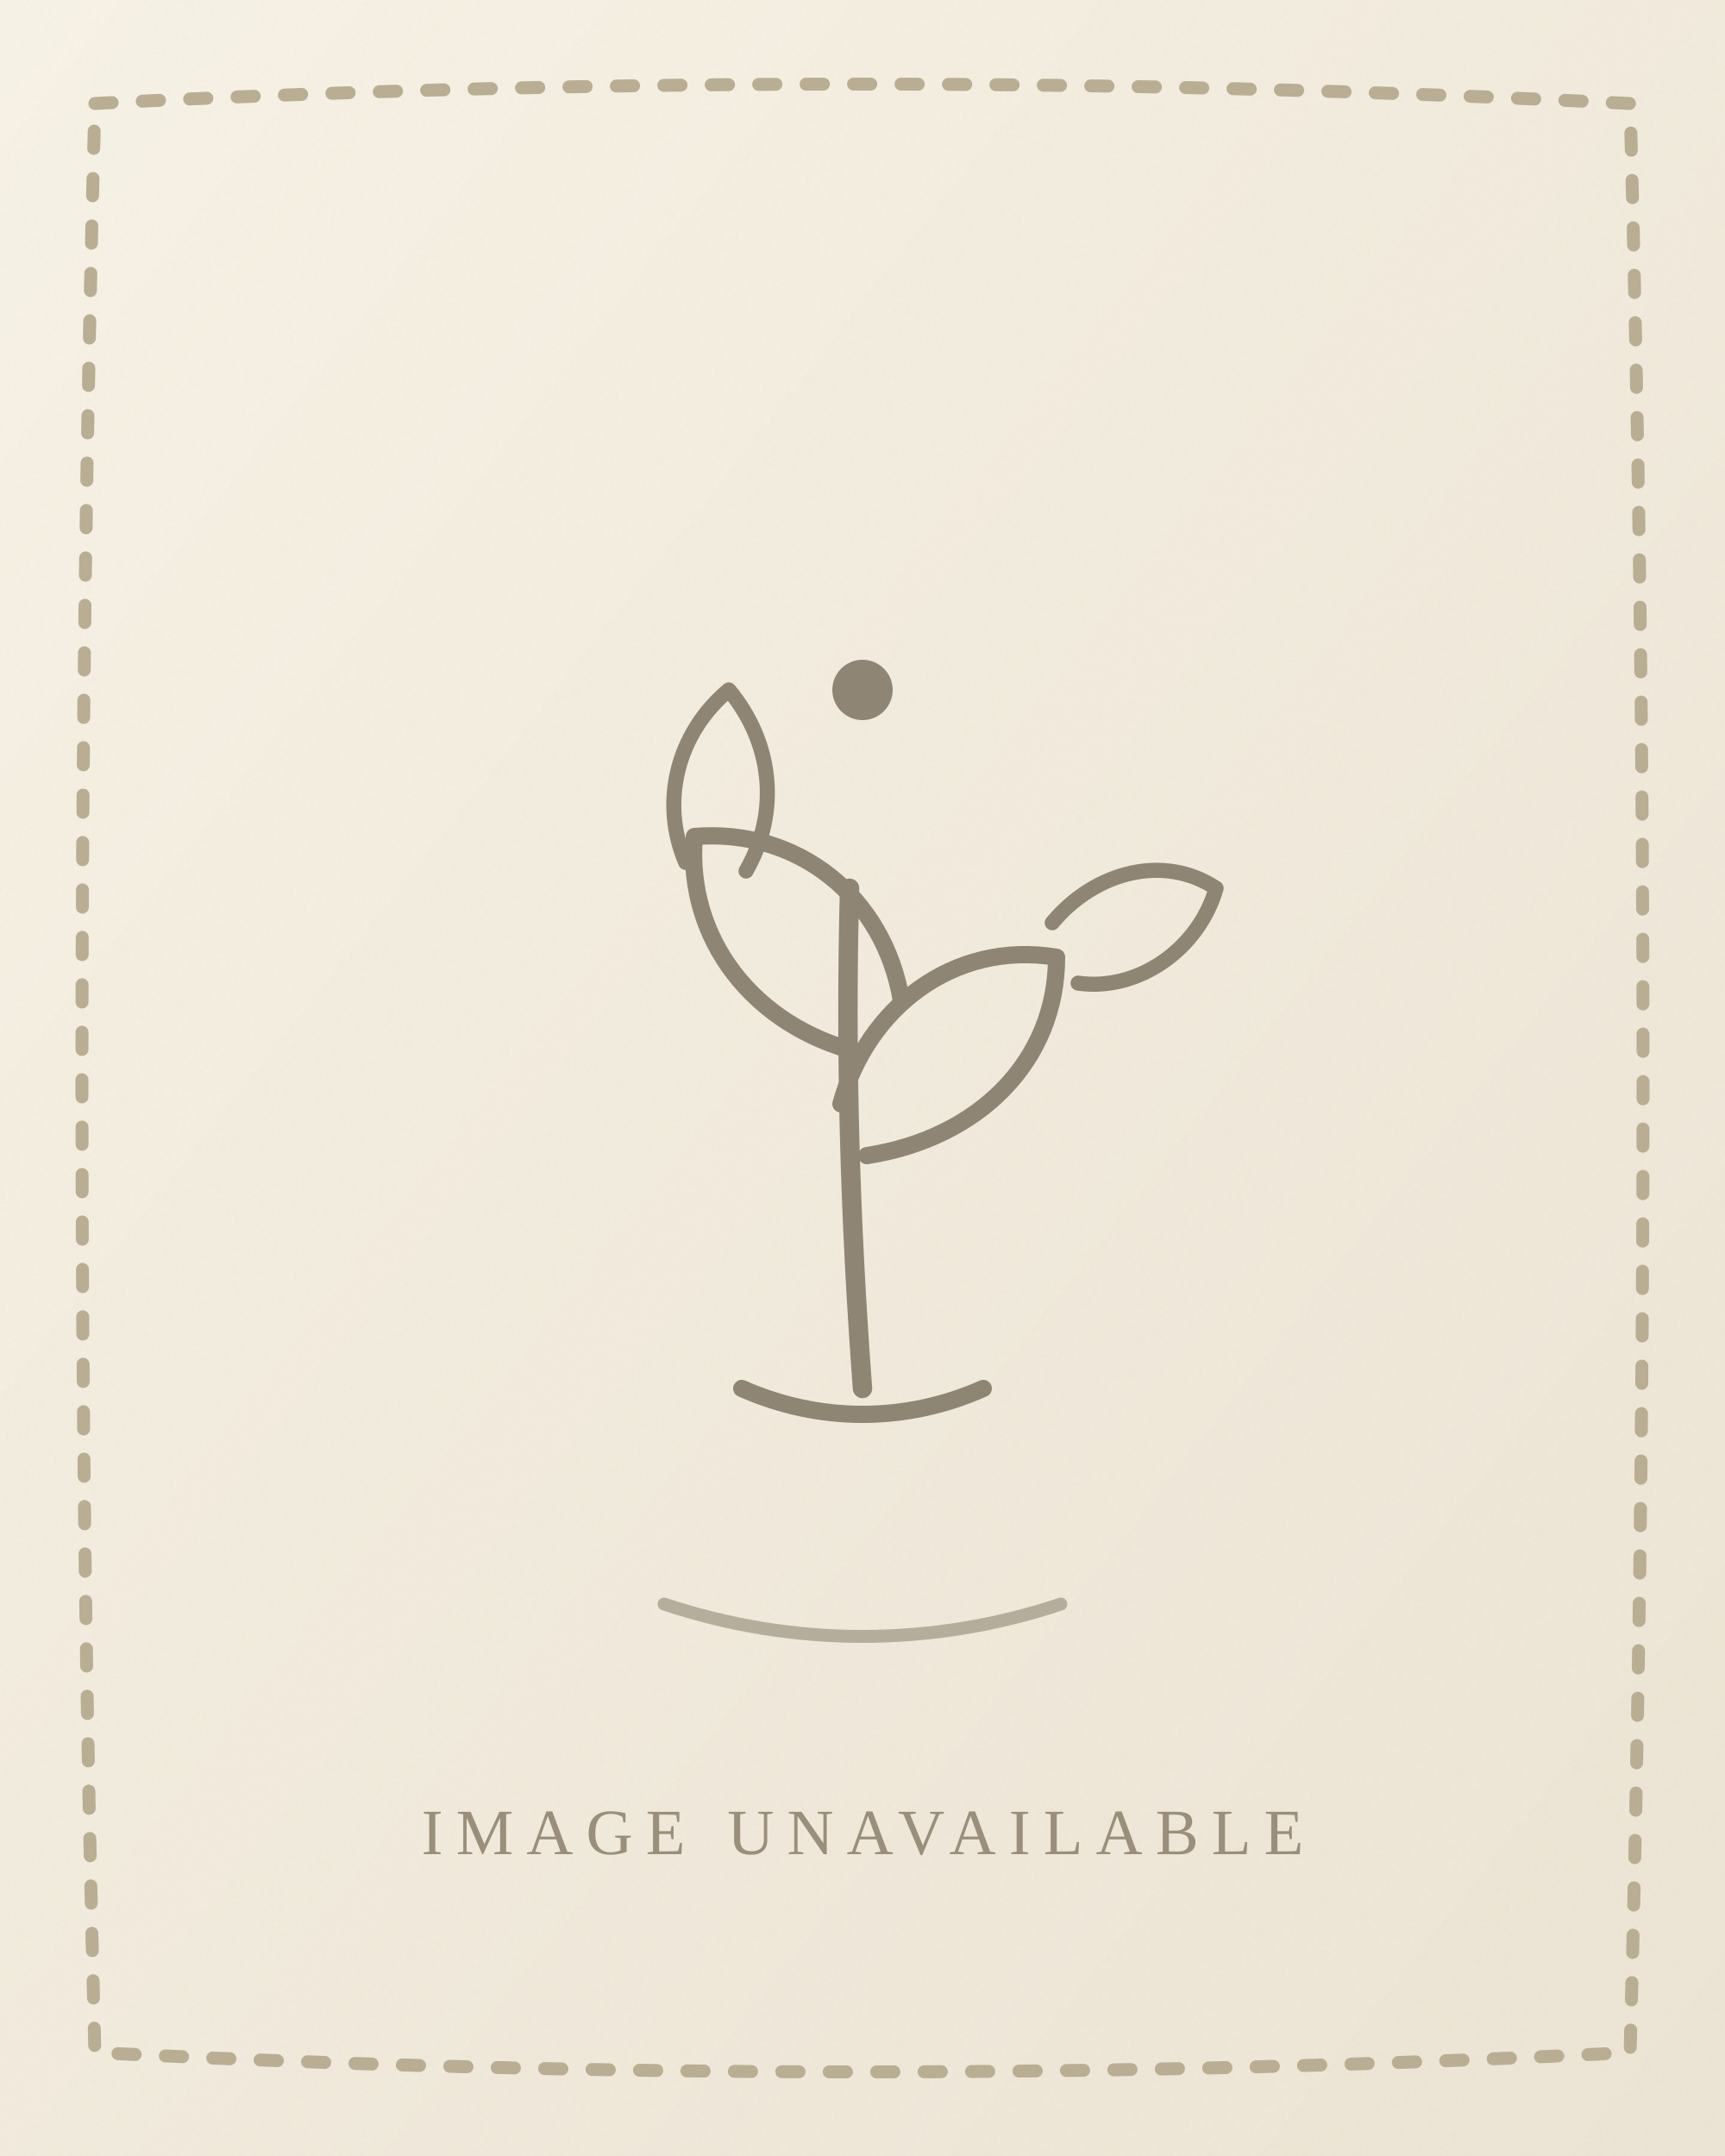
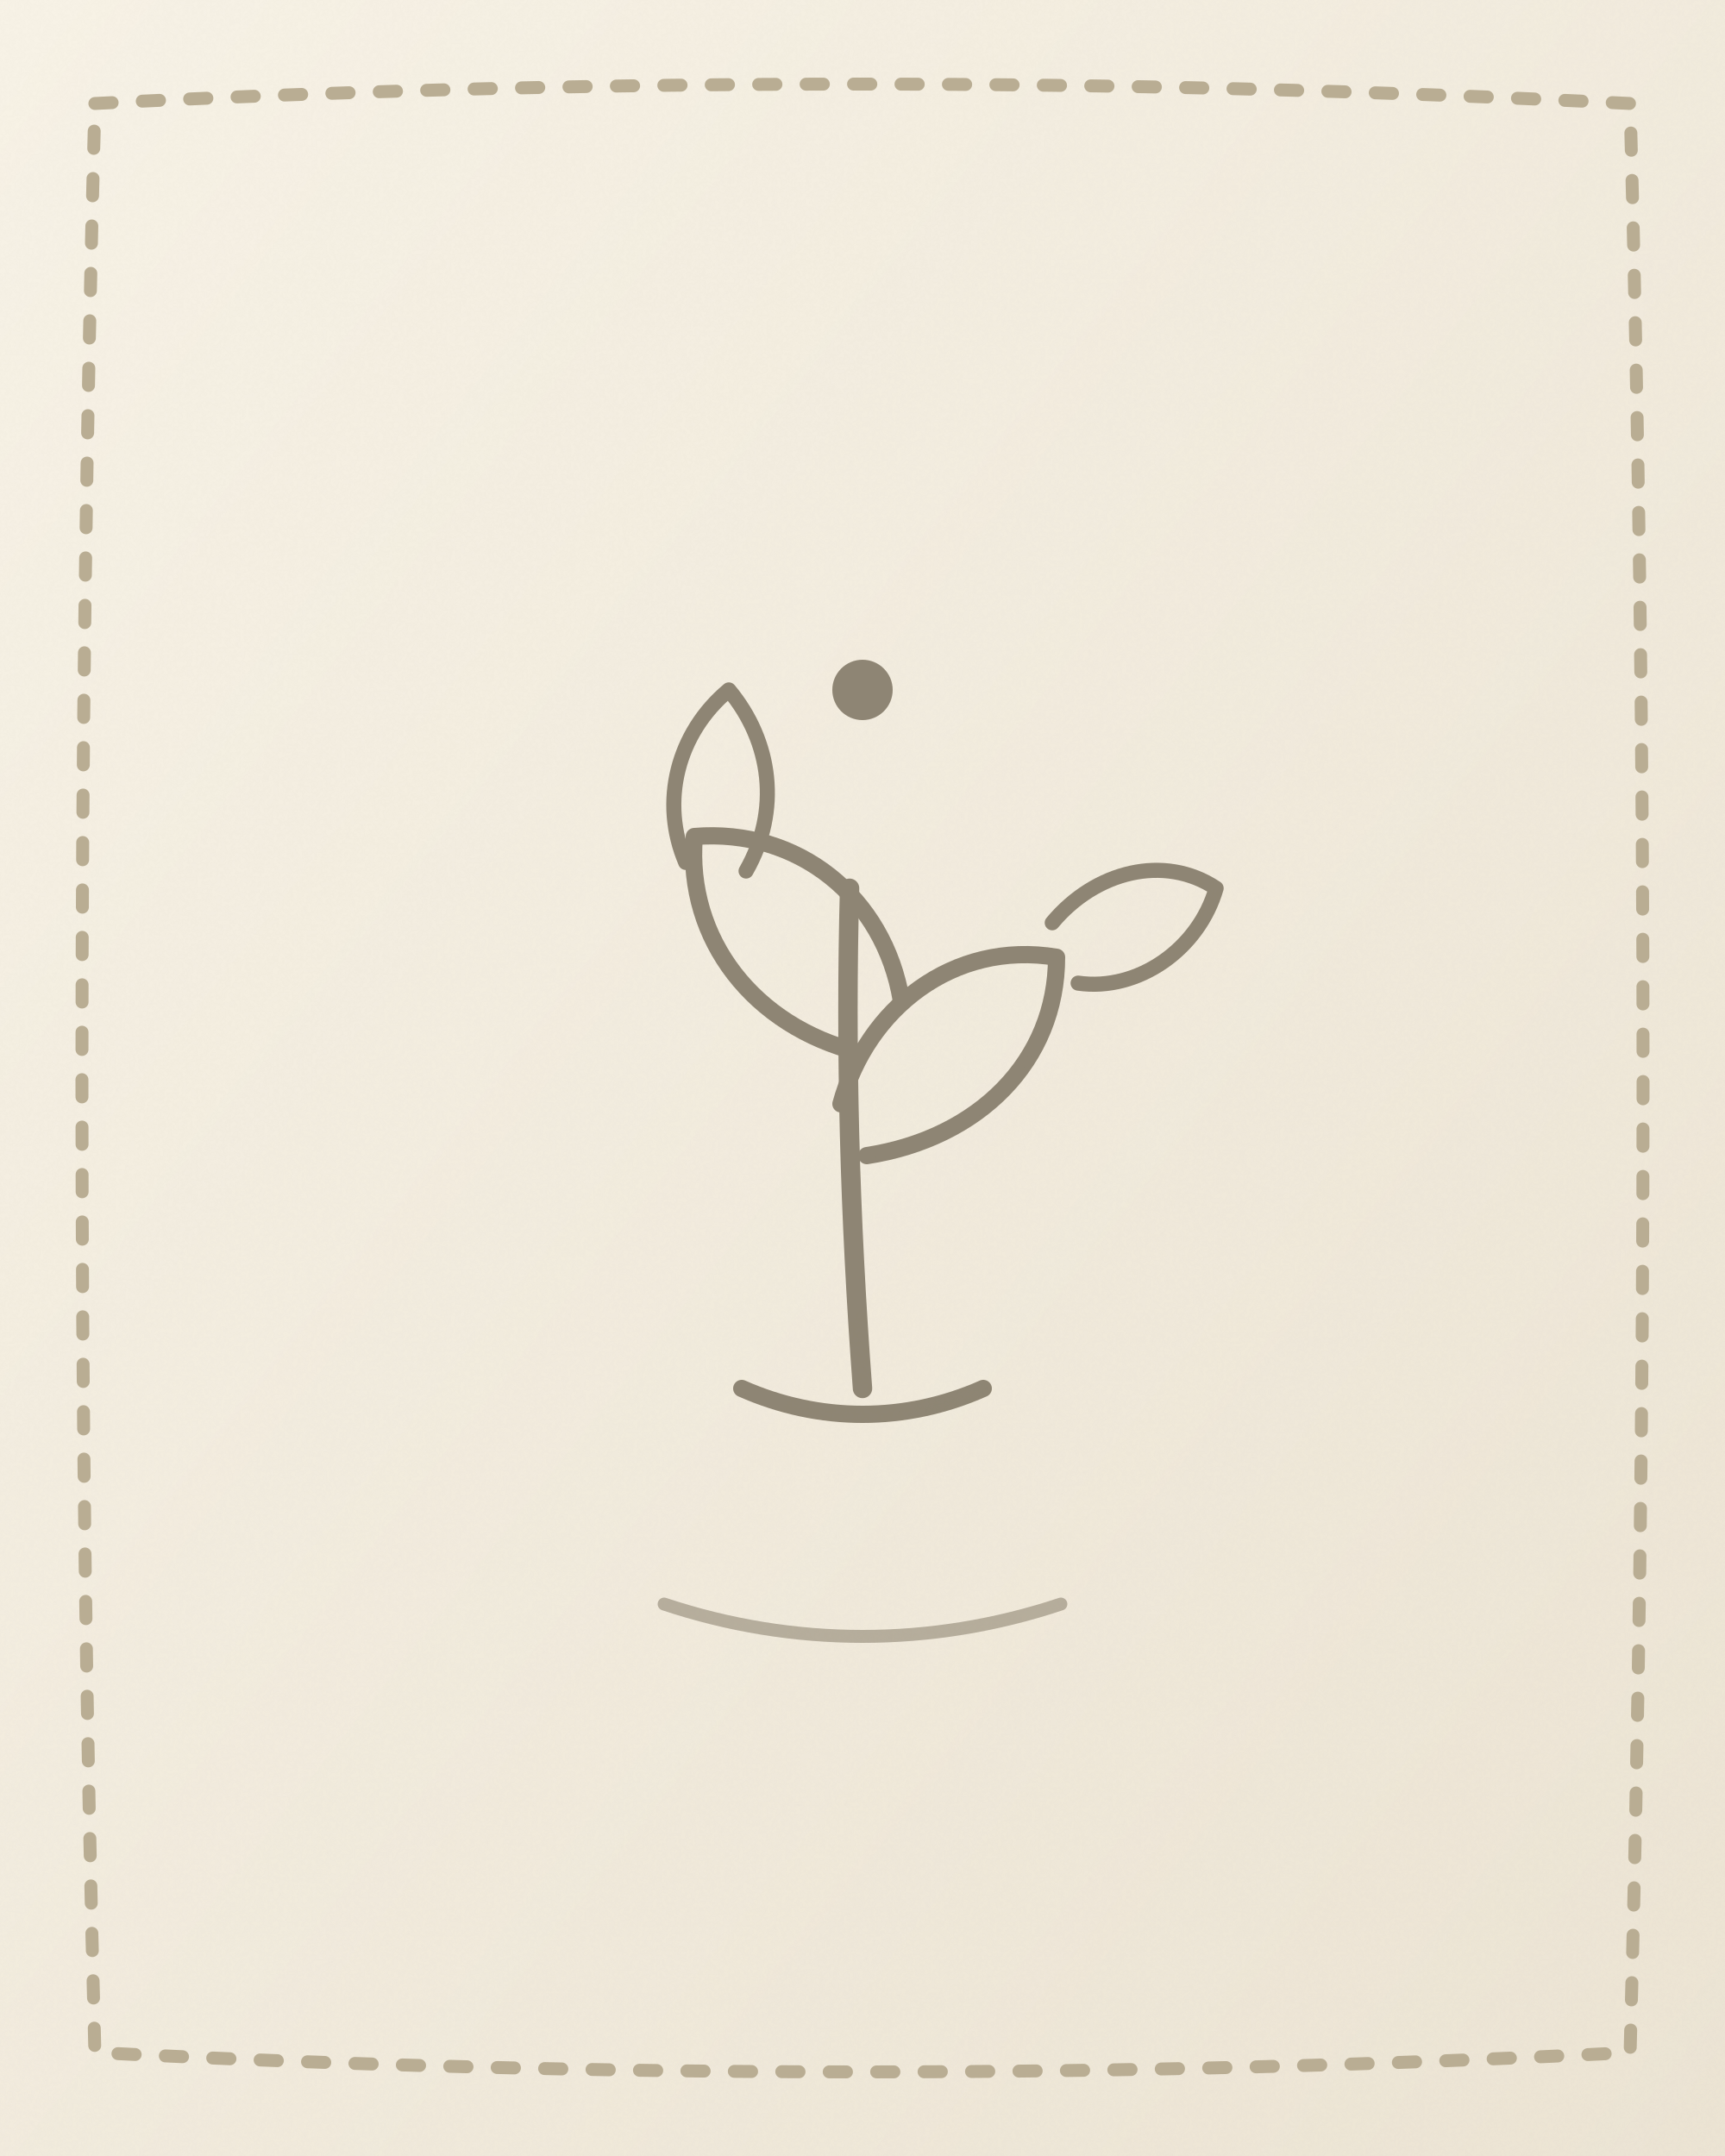
- <svg xmlns="http://www.w3.org/2000/svg" viewBox="0 0 400 500" role="img" aria-label="Artwork preview unavailable">
+ <svg xmlns="http://www.w3.org/2000/svg" viewBox="0 0 400 500" role="img" aria-label="Artwork preview">
  <defs>
    <linearGradient id="paper" x1="0" x2="1" y1="0" y2="1">
      <stop offset="0%" stop-color="#f7f2e6" />
      <stop offset="100%" stop-color="#ece4d3" />
    </linearGradient>
    <filter id="grain">
      <feTurbulence type="fractalNoise" baseFrequency="0.9" numOctaves="2" result="n" />
      <feColorMatrix in="n" type="saturate" values="0" />
      <feComponentTransfer>
        <feFuncA type="linear" slope="0.045" />
      </feComponentTransfer>
    </filter>
  </defs>
  <rect width="400" height="500" fill="url(#paper)" />
  <rect width="400" height="500" filter="url(#grain)" opacity="0.6" />
  <path d="M22 24c118-6 236-6 356 0 4 150 4 302 0 452-118 6-238 6-356 0-4-150-4-302 0-452Z" fill="none" stroke="#b9ad93" stroke-width="3" stroke-dasharray="4 7" stroke-linecap="round" />
  <g fill="none" stroke="#7d7361" stroke-linecap="round" stroke-linejoin="round" opacity="0.85">
    <path d="M200 322c-3-40-4-78-3-116" stroke-width="4.5" />
    <path d="M199 244c-24-6-40-26-38-50 24-2 44 14 48 38" stroke-width="4" />
    <path d="M201 268c26-4 44-22 44-46-24-4-44 12-50 34" stroke-width="4" />
    <path d="M159 200c-6-14-2-30 10-40 10 12 12 28 4 42" stroke-width="3.5" />
    <path d="M244 214c10-12 26-16 38-8-4 14-18 24-32 22" stroke-width="3.5" />
    <path d="M172 322c18 8 38 8 56 0" stroke-width="4" />
    <path d="M154 372c30 10 62 10 92 0" stroke-width="3" opacity="0.6" />
  </g>
  <circle cx="200" cy="160" r="7" fill="#7d7361" opacity="0.85" />
-   <text x="200" y="430" text-anchor="middle" font-family="Georgia, 'Times New Roman', serif" font-size="15" letter-spacing="3" fill="#9a8f7a">IMAGE UNAVAILABLE</text>
</svg>
